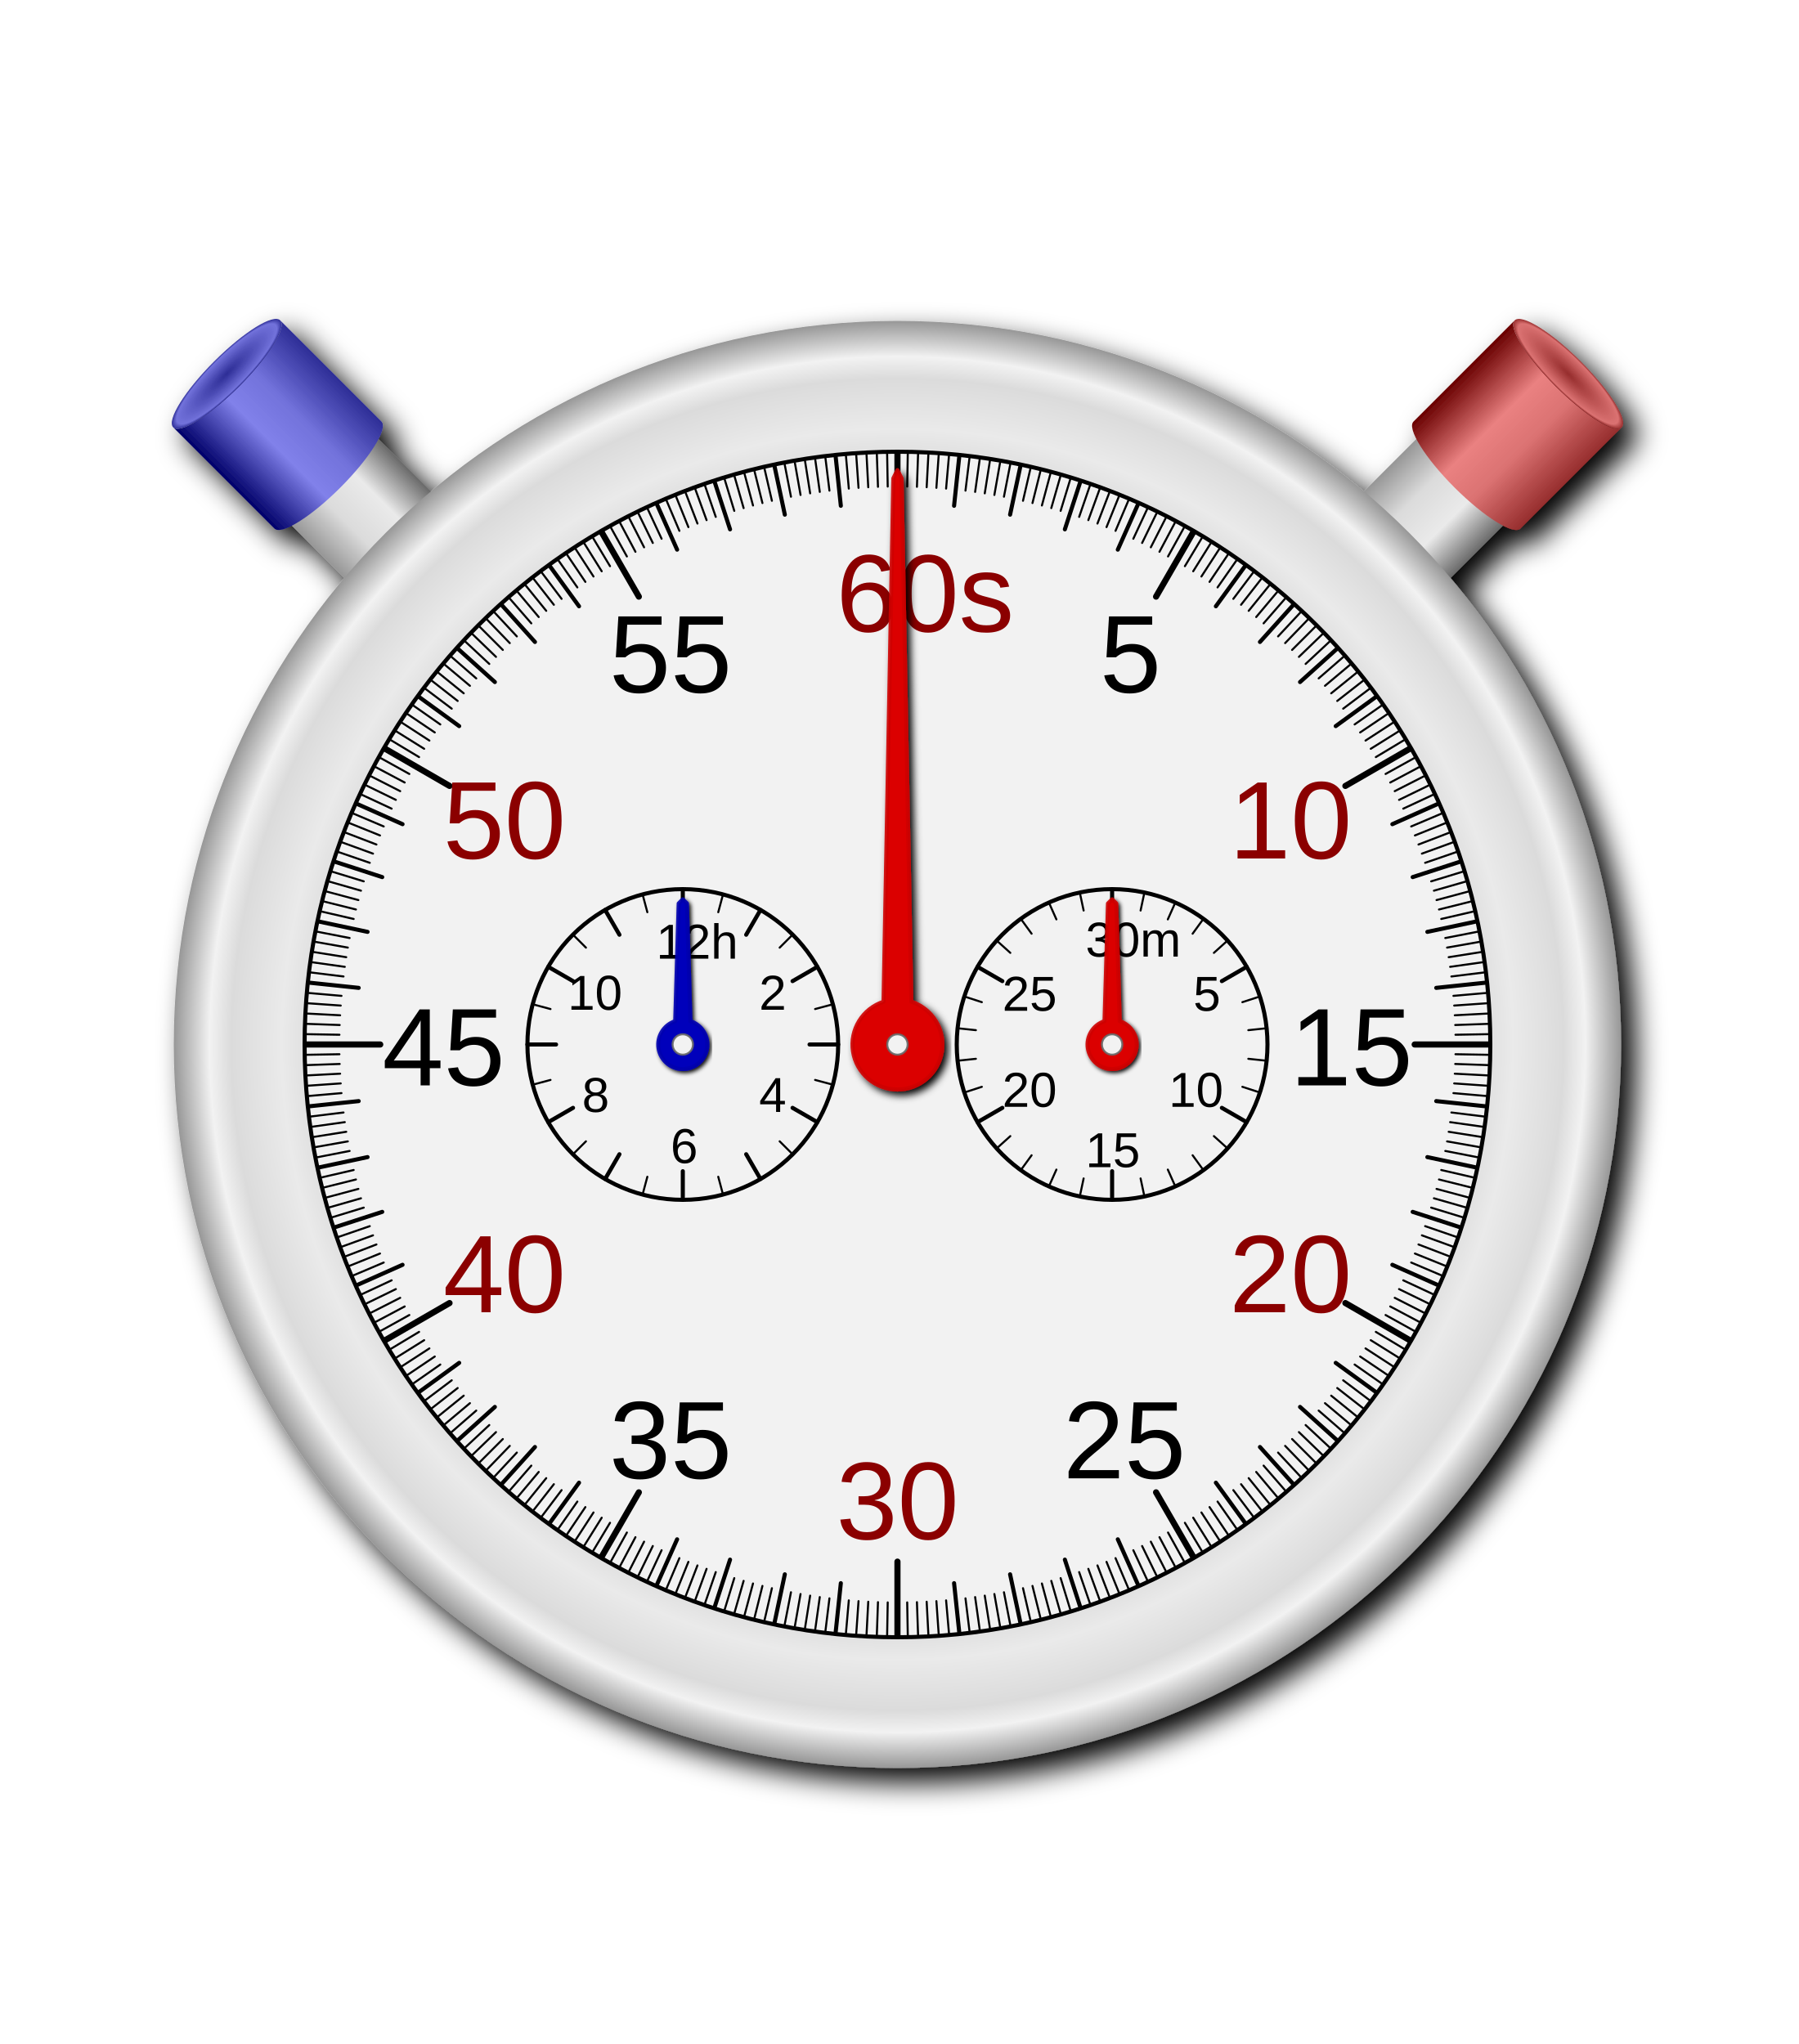
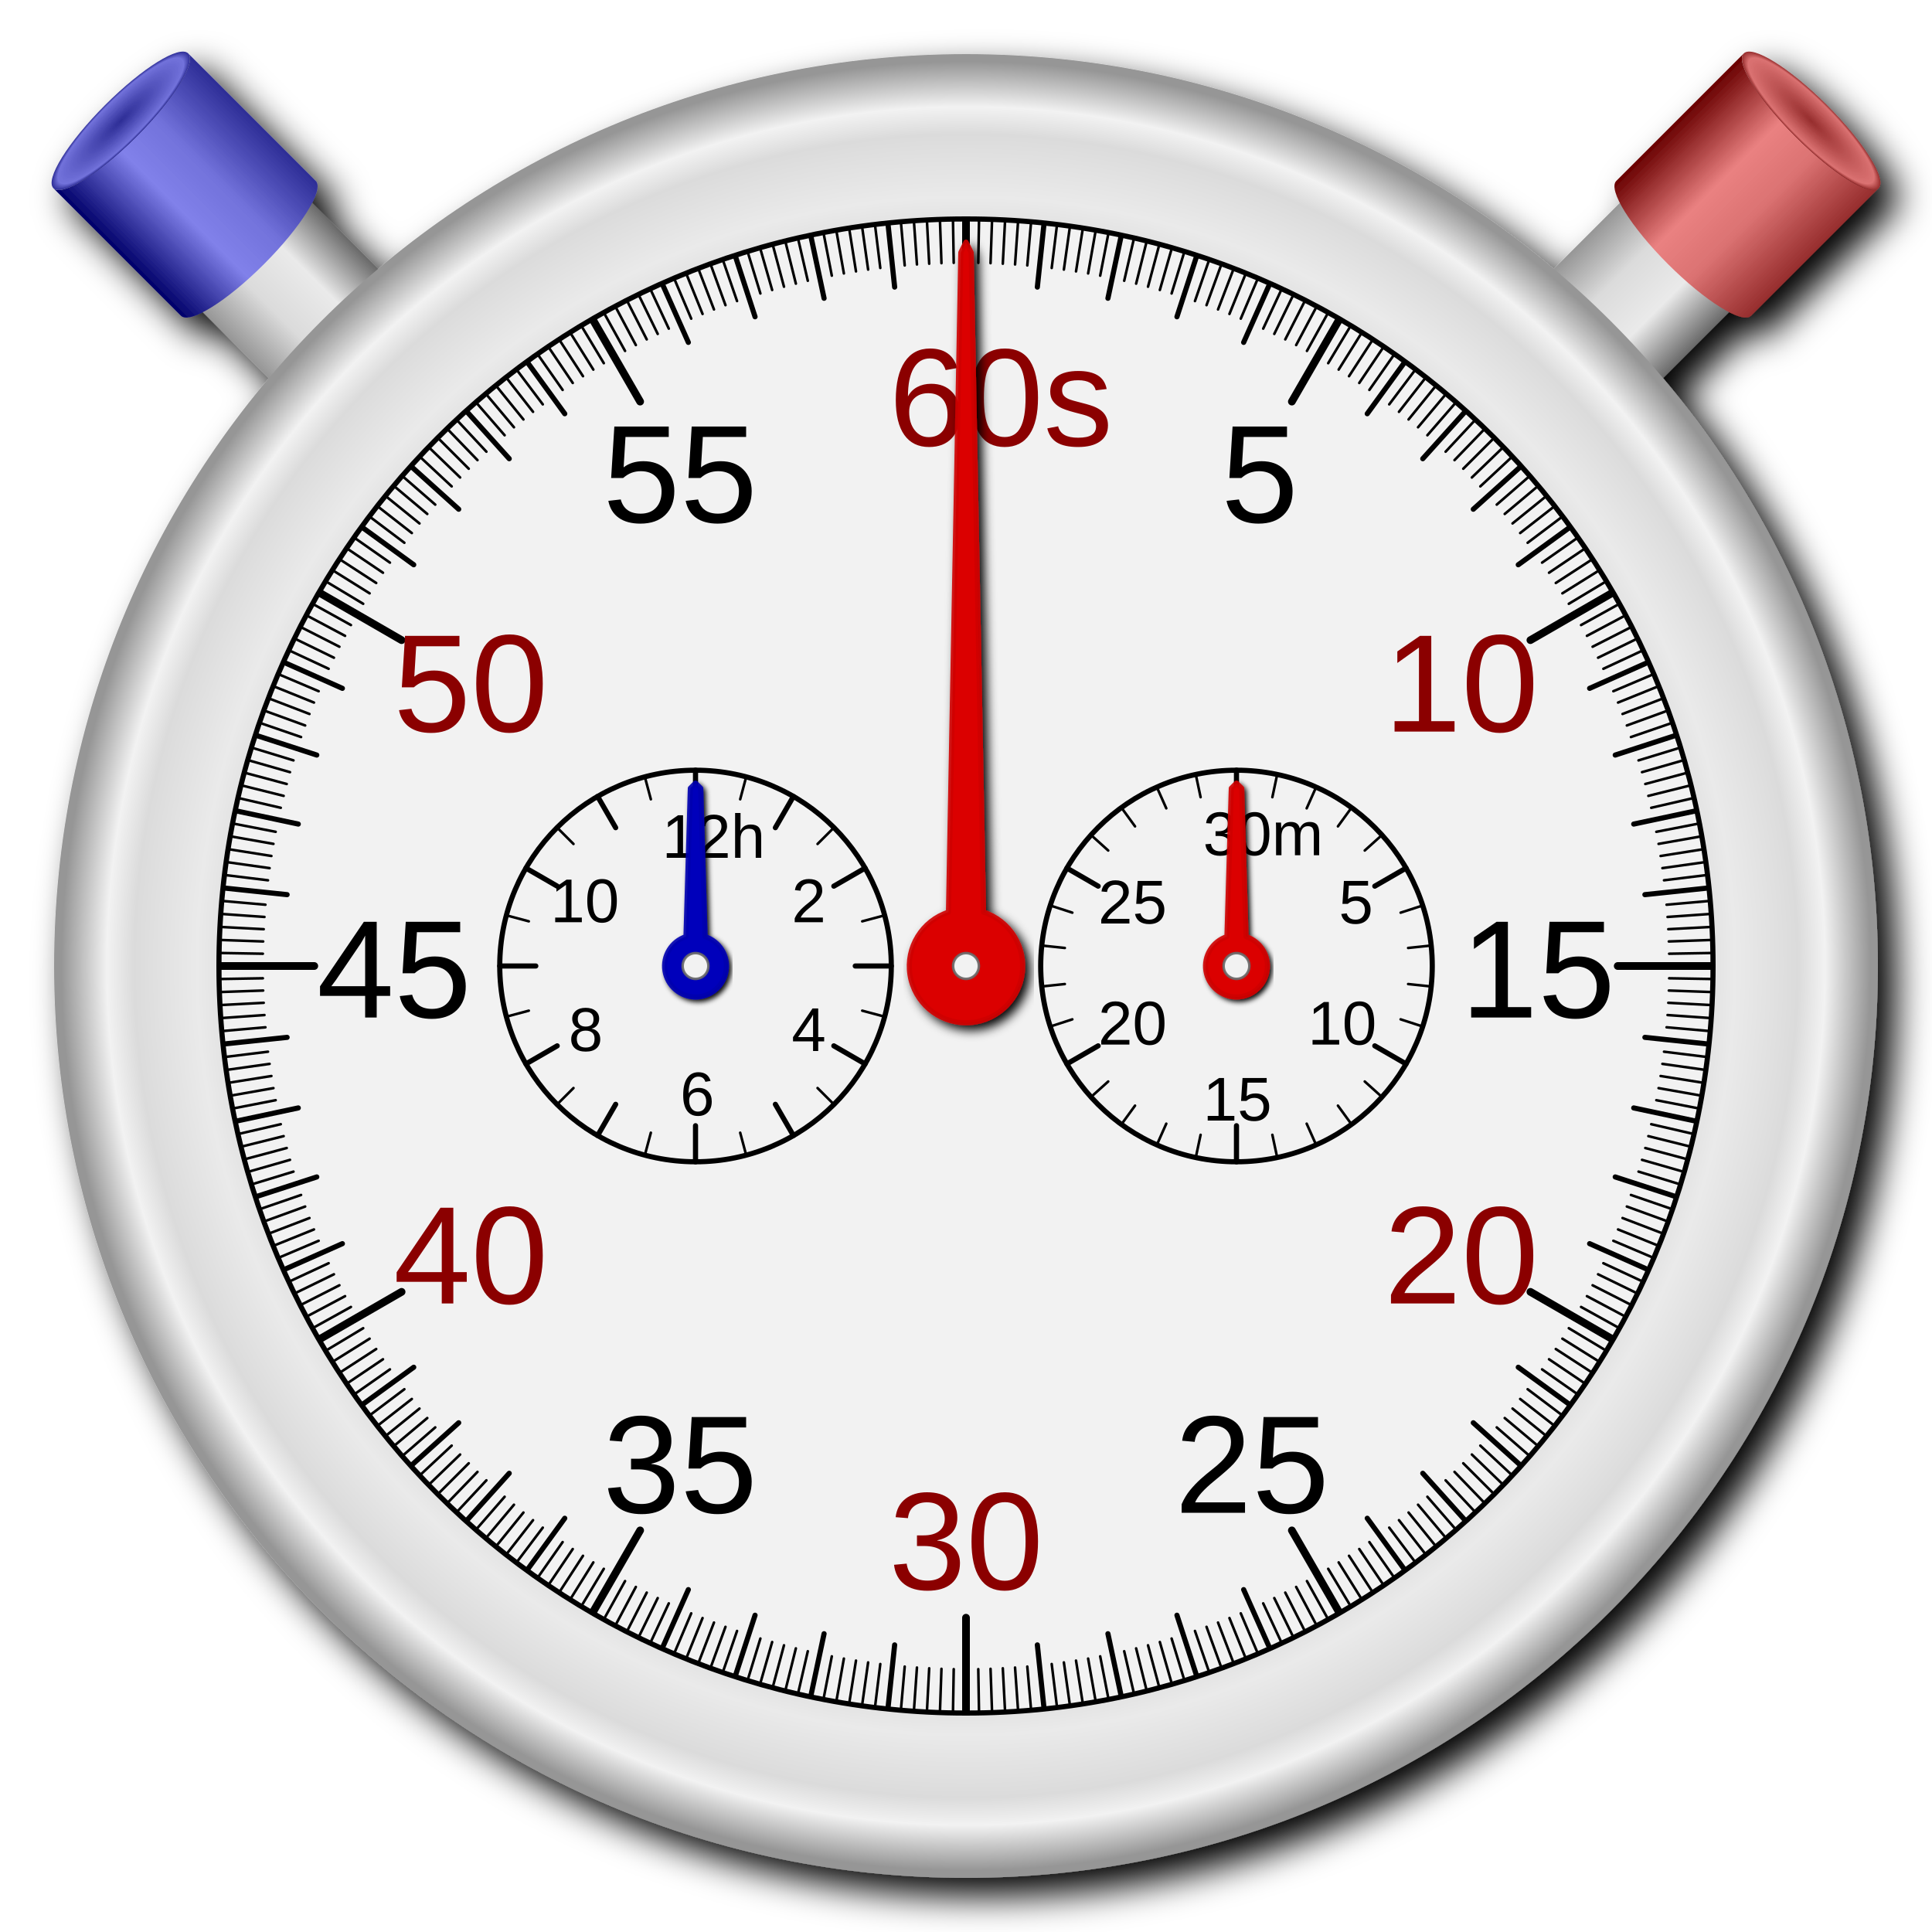
- <svg xmlns="http://www.w3.org/2000/svg" width="880" height="1000">
+ <svg xmlns="http://www.w3.org/2000/svg" width="750" height="750">
  <defs>
    <filter id="filterShadowLg">
      <feDropShadow dx="7" dy="7" stdDeviation="7" />
    </filter>
    <filter id="filterShadowMd">
      <feDropShadow dx="2" dy="2" stdDeviation="2" />
    </filter>
    <filter id="filterShadowSm">
      <feDropShadow dx="1" dy="1" stdDeviation="1" />
    </filter>
    <radialGradient id="radialGradientClockFace">
      <stop offset="0%" stop-color="#DBDBDB" />
      <stop offset="80%" stop-color="#DBDBDB" />
      <stop offset="85%" stop-color="#EAEAEA" />
      <stop offset="92%" stop-color="#DBDBDB" />
      <stop offset="95%" stop-color="#F2F2F2" />
      <stop offset="100%" stop-color="#969696" />
    </radialGradient>
    <radialGradient id="radialGradientClockButtonStart">
      <stop offset="0%" stop-color="#2d2d96" />
      <stop offset="91%" stop-color="#7272DB" />
      <stop offset="100%" stop-color="#2d2d96" />
    </radialGradient>
    <radialGradient id="radialGradientClockButtonReset">
      <stop offset="0%" stop-color="#962d2d" />
      <stop offset="91%" stop-color="#DB7272" />
      <stop offset="100%" stop-color="#962d2d" />
    </radialGradient>
    <linearGradient id="linearGradientClockButtonStart">
      <stop offset="0%" stop-color="#2d2d96" />
      <stop offset="36%" stop-color="#7272DB" />
      <stop offset="61%" stop-color="#8181EA" />
      <stop offset="100%" stop-color="#000069" />
    </linearGradient>
    <linearGradient id="linearGradientClockButtonReset">
      <stop offset="0%" stop-color="#962d2d" />
      <stop offset="36%" stop-color="#DB7272" />
      <stop offset="61%" stop-color="#EA8181" />
      <stop offset="100%" stop-color="#690000" />
    </linearGradient>
    <linearGradient id="linearGradientClockButtonCylinder">
      <stop offset="0%" stop-color="#969696" />
      <stop offset="33%" stop-color="#DBDBDB" />
      <stop offset="66%" stop-color="#EAEAEA" />
      <stop offset="100%" stop-color="#696969" />
    </linearGradient>
  </defs>
-   <g transform="translate(439 511)">
+   <g transform="translate(375 375)">
    <g>
      <g filter="url(#filterShadowLg)">
        <g transform="rotate(-45) translate(-30 -400)">
          <rect width="60" height="50" stroke="none" fill="url(#linearGradientClockButtonCylinder)" />
          <g id="clockButtonStart" cursor="pointer" transform="translate(60 -55) rotate(180)">
            <path fill="url(#linearGradientClockButtonStart)" d="M -7 -61 a 30 7 0 0 1 74 0 v 70 a 30 7 0 0 0 -74 0 z" />
            <path fill="url(#radialGradientClockButtonStart)" d="M -7 9 a 30 7 0 0 1 74 0 a 30 7 0 0 1 -74 0" />
            <animateMotion dur="0.28s" repeatCount="1" path="M0 0 l0 30 z" begin="clockButtonStart.click" />
          </g>
        </g>
        <g transform="rotate(45) translate(-30 -400)">
          <rect width="60" height="50" stroke="none" fill="url(#linearGradientClockButtonCylinder)" />
          <g id="clockButtonReset" cursor="pointer" transform="translate(60 -55) rotate(180)">
            <path fill="url(#linearGradientClockButtonReset)" d="M -7 -61 a 30 7 0 0 1 74 0 v 70 a 30 7 0 0 0 -74 0 z" />
            <path fill="url(#radialGradientClockButtonReset)" d="M -7 9 a 30 7 0 0 1 74 0 a 30 7 0 0 1 -74 0" />
            <animateMotion dur="0.28s" repeatCount="1" path="M0 0 l0 30 z" begin="clockButtonReset.click" />
          </g>
        </g>
        <circle r="354" fill="url(#radialGradientClockFace)" />
      </g>
      <circle r="290" fill="#F2F2F2" stroke="black" stroke-width="2" />
      <g stroke-linecap="round" stroke="rgba(0,0,0,1)">
        <g id="clockFaceSTickGroup15">
          <g id="clockFaceSTickGroup5">
            <line x1="0" x2="0" y1="-289" y2="-253" stroke-width="3" />
            <g id="clockFaceSTickGroup1">
              <g id="clockFaceSTickGroup0" transform="rotate(1)">
                <line id="clockFaceSTickSm" x1="0" x2="0" y1="-289" y2="-273" stroke-width="1" />
                <use href="#clockFaceSTickSm" transform="rotate(1)" />
                <use href="#clockFaceSTickSm" transform="rotate(2)" />
                <use href="#clockFaceSTickSm" transform="rotate(3)" />
                <use href="#clockFaceSTickSm" transform="rotate(4)" />
              </g>
              <line x1="0" x2="0" y1="-289" y2="-265" stroke-width="2" transform="rotate(6)" />
            </g>
            <use href="#clockFaceSTickGroup1" transform="rotate(6)" />
            <use href="#clockFaceSTickGroup1" transform="rotate(12)" />
            <use href="#clockFaceSTickGroup1" transform="rotate(18)" />
            <use href="#clockFaceSTickGroup0" transform="rotate(24)" />
          </g>
          <use href="#clockFaceSTickGroup5" transform="rotate(30)" />
          <use href="#clockFaceSTickGroup5" transform="rotate(60)" />
        </g>
        <use href="#clockFaceSTickGroup15" transform="rotate(90)" />
        <use href="#clockFaceSTickGroup15" transform="rotate(180)" />
        <use href="#clockFaceSTickGroup15" transform="rotate(270)" />
      </g>
      <g transform="translate(-30 20)" font-family="Arial, Helvetica, sans-serif" font-size="54" font-weight="400">
        <g fill="darkred">
          <text transform="translate(0 -222)">60s</text>
          <text transform="rotate(60) translate(0 -222) rotate(-60)">10</text>
          <text transform="rotate(120) translate(0 -222) rotate(-120)">20</text>
          <text transform="translate(0 222)">30</text>
          <text transform="rotate(240) translate(0 -222) rotate(-240)">40</text>
          <text transform="rotate(300) translate(0 -222) rotate(-300)">50</text>
        </g>
        <g fill="black">
          <text transform="translate(18) rotate(30) translate(0 -222) rotate(-30)">5</text>
          <text transform="rotate(90) translate(0 -222) rotate(-90)">15</text>
          <text transform="rotate(150) translate(0 -222) rotate(-150)">25</text>
          <text transform="rotate(210) translate(0 -222) rotate(-210)">35</text>
          <text transform="rotate(270) translate(0 -222) rotate(-270)">45</text>
          <text transform="rotate(330) translate(0 -222) rotate(-330)">55</text>
        </g>
      </g>
      <g id="clockFaceMinutes" transform="translate(105)">
        <circle r="76" fill="none" stroke="black" stroke-width="2" />
        <g stroke-linecap="round" stroke="rgba(0,0,0,1)">
          <g id="clockFaceMTickGroup5" stroke-linecap="round" stroke="rgba(0,0,0,1)">
            <line x1="0" x2="0" y1="-76" y2="-62" stroke-width="2" />
            <line id="clockFaceMTickSm" x1="0" x2="0" y1="-76" y2="-67" stroke-width="1" transform="rotate(12)" />
            <use href="#clockFaceMTickSm" transform="rotate(12)" />
            <use href="#clockFaceMTickSm" transform="rotate(24)" />
            <use href="#clockFaceMTickSm" transform="rotate(36)" />
          </g>
          <use href="#clockFaceMTickGroup5" transform="rotate(60)" />
          <use href="#clockFaceMTickGroup5" transform="rotate(120)" />
          <use href="#clockFaceMTickGroup5" transform="rotate(180)" />
          <use href="#clockFaceMTickGroup5" transform="rotate(240)" />
          <use href="#clockFaceMTickGroup5" transform="rotate(300)" />
        </g>
        <g transform="translate(-13 7)" font-family="Arial, Helvetica, sans-serif" font-size="24" font-weight="400">
          <text transform="translate(0 -50)">30m</text>
          <text transform="translate(12) rotate(60) translate(0 -47) rotate(-60)">5</text>
          <text transform="rotate(120) translate(0 -47) rotate(-120)">10</text>
          <text transform="translate(0 53)">15</text>
          <text transform="rotate(240) translate(0 -47) rotate(-240)">20</text>
          <text transform="rotate(300) translate(0 -47) rotate(-300)">25</text>
        </g>
        <g filter="url(#filterShadowSm)">
          <g id="clockHandMinute">
            <path fill="#db0606" stroke="#d00000" stroke-opacity="0.9" stroke-linejoin="round" stroke-width="2" d="M 3.7 -11.4 A 12 12 0 1 1 -3.7 -11.4 L -2 -69 0 -71 2 -69 Z" />
          </g>
        </g>
        <g id="clockHandScrew">
          <circle r="5" stroke="#696969" stroke-opacity="0.9" fill="#f2f2f2" />
        </g>
      </g>
      <g id="clockFaceHours" transform="translate(-105)">
        <circle r="76" fill="none" stroke="black" stroke-width="2" />
        <g stroke-linecap="round" stroke="rgba(0,0,0,1)">
          <g id="clockFaceHTickGroup4">
            <g id="clockFaceHTickGroup1">
              <line x1="0" x2="0" y1="-76" y2="-62" stroke-width="2" />
              <line x1="0" x2="0" y1="-76" y2="-67" stroke-width="1" transform="rotate(15)" />
            </g>
            <use href="#clockFaceHTickGroup1" transform="rotate(30)" />
            <use href="#clockFaceHTickGroup1" transform="rotate(60)" />
          </g>
          <use href="#clockFaceHTickGroup4" transform="rotate(90)" />
          <use href="#clockFaceHTickGroup4" transform="rotate(180)" />
          <use href="#clockFaceHTickGroup4" transform="rotate(270)" />
        </g>
        <g transform="translate(-6 8)" font-family="Arial, Helvetica, sans-serif" font-size="24" font-weight="400">
          <text transform="translate(-7 -50)">12h</text>
          <text transform="rotate(60) translate(0 -50) rotate(-60)">2</text>
          <text transform="rotate(120) translate(0 -50) rotate(-120)">4</text>
          <text transform="rotate(180) translate(0 -50) rotate(-180)">6</text>
          <text transform="rotate(240) translate(0 -50) rotate(-240)">8</text>
          <text transform="translate(-7) rotate(300) translate(0 -50) rotate(-300)">10</text>
        </g>
        <g filter="url(#filterShadowSm)">
          <g id="clockHandHour">
            <path fill="#0606bb" stroke="#0000b0" stroke-opacity="0.9" stroke-linejoin="round" stroke-width="2" d="M 3.7 -11.4 A 12 12 0 1 1 -3.7 -11.4 L -2 -69 0 -71 2 -69 Z" />
          </g>
        </g>
        <use href="#clockHandScrew" />
      </g>
    </g>
    <g filter="url(#filterShadowMd)">
      <g id="clockHandSecond">
        <path fill="#db0606" stroke="#d00000" stroke-opacity="0.9" stroke-linejoin="round" stroke-width="2" d="M 6.8 -20.9 A 22 22 0 1 1 -6.8 -20.9 L -2 -277 0 -281 2 -277 Z" />
      </g>
    </g>
    <use href="#clockHandScrew" />
  </g>
</svg>
